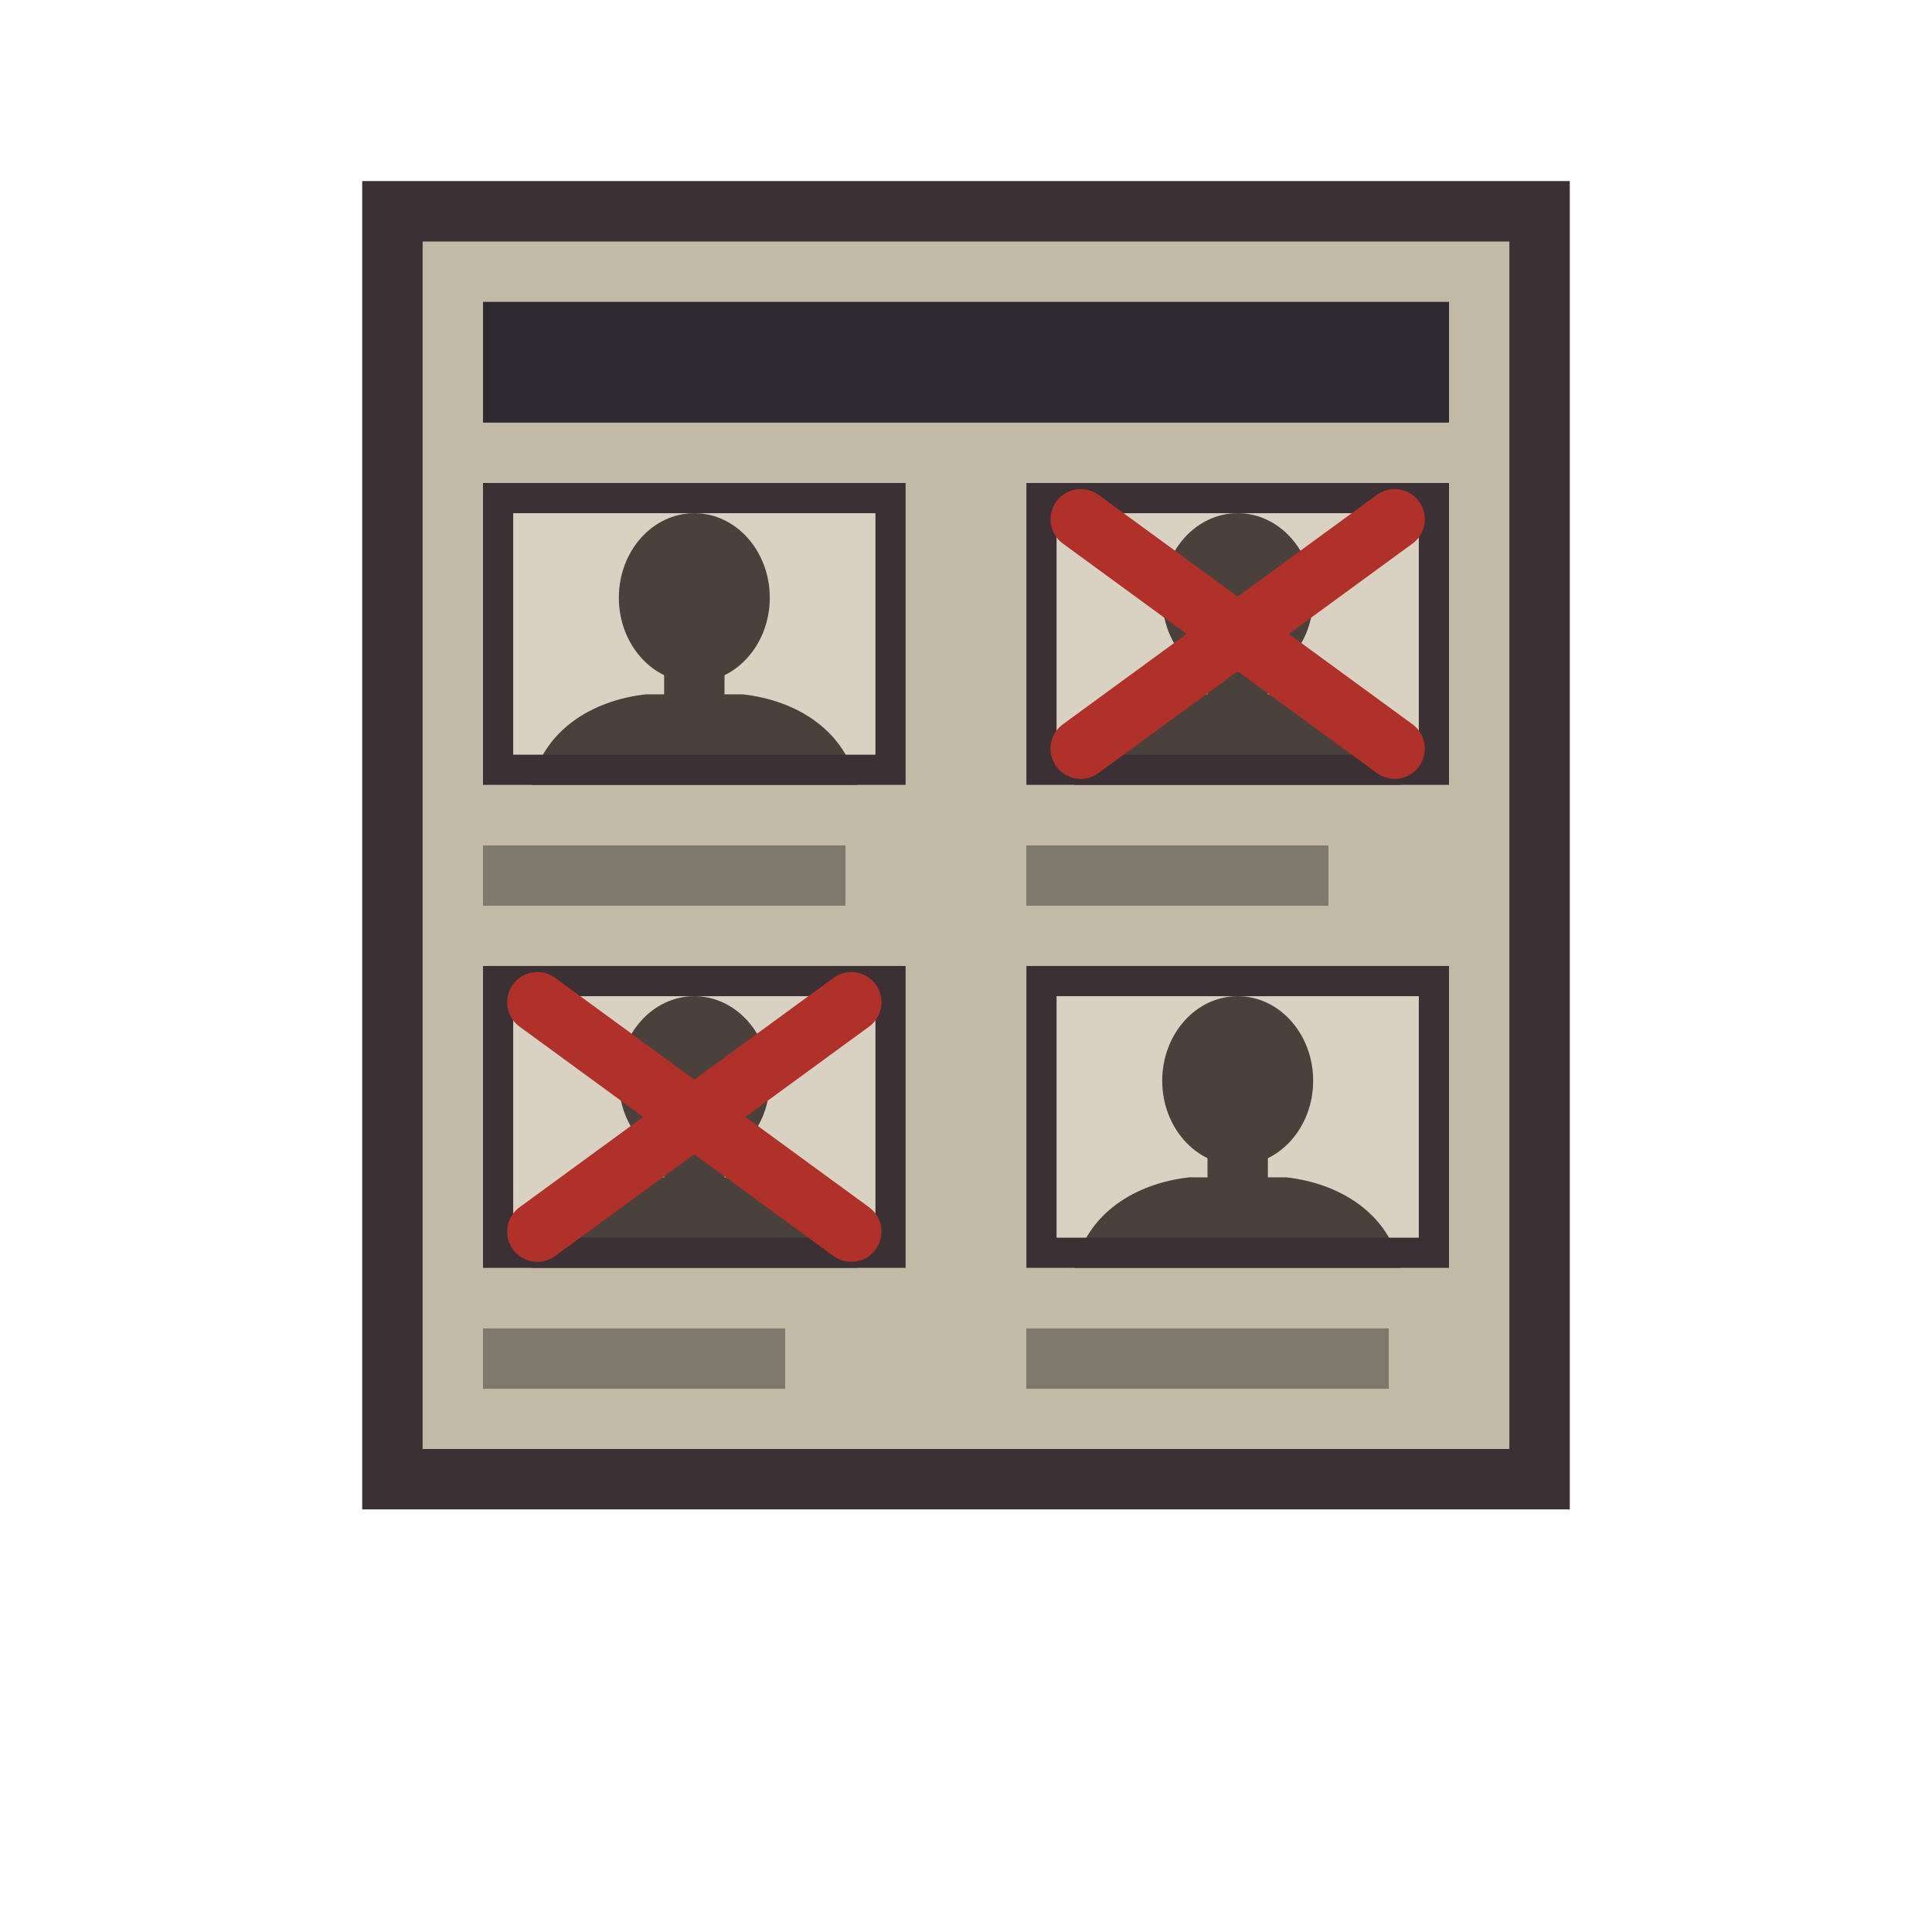
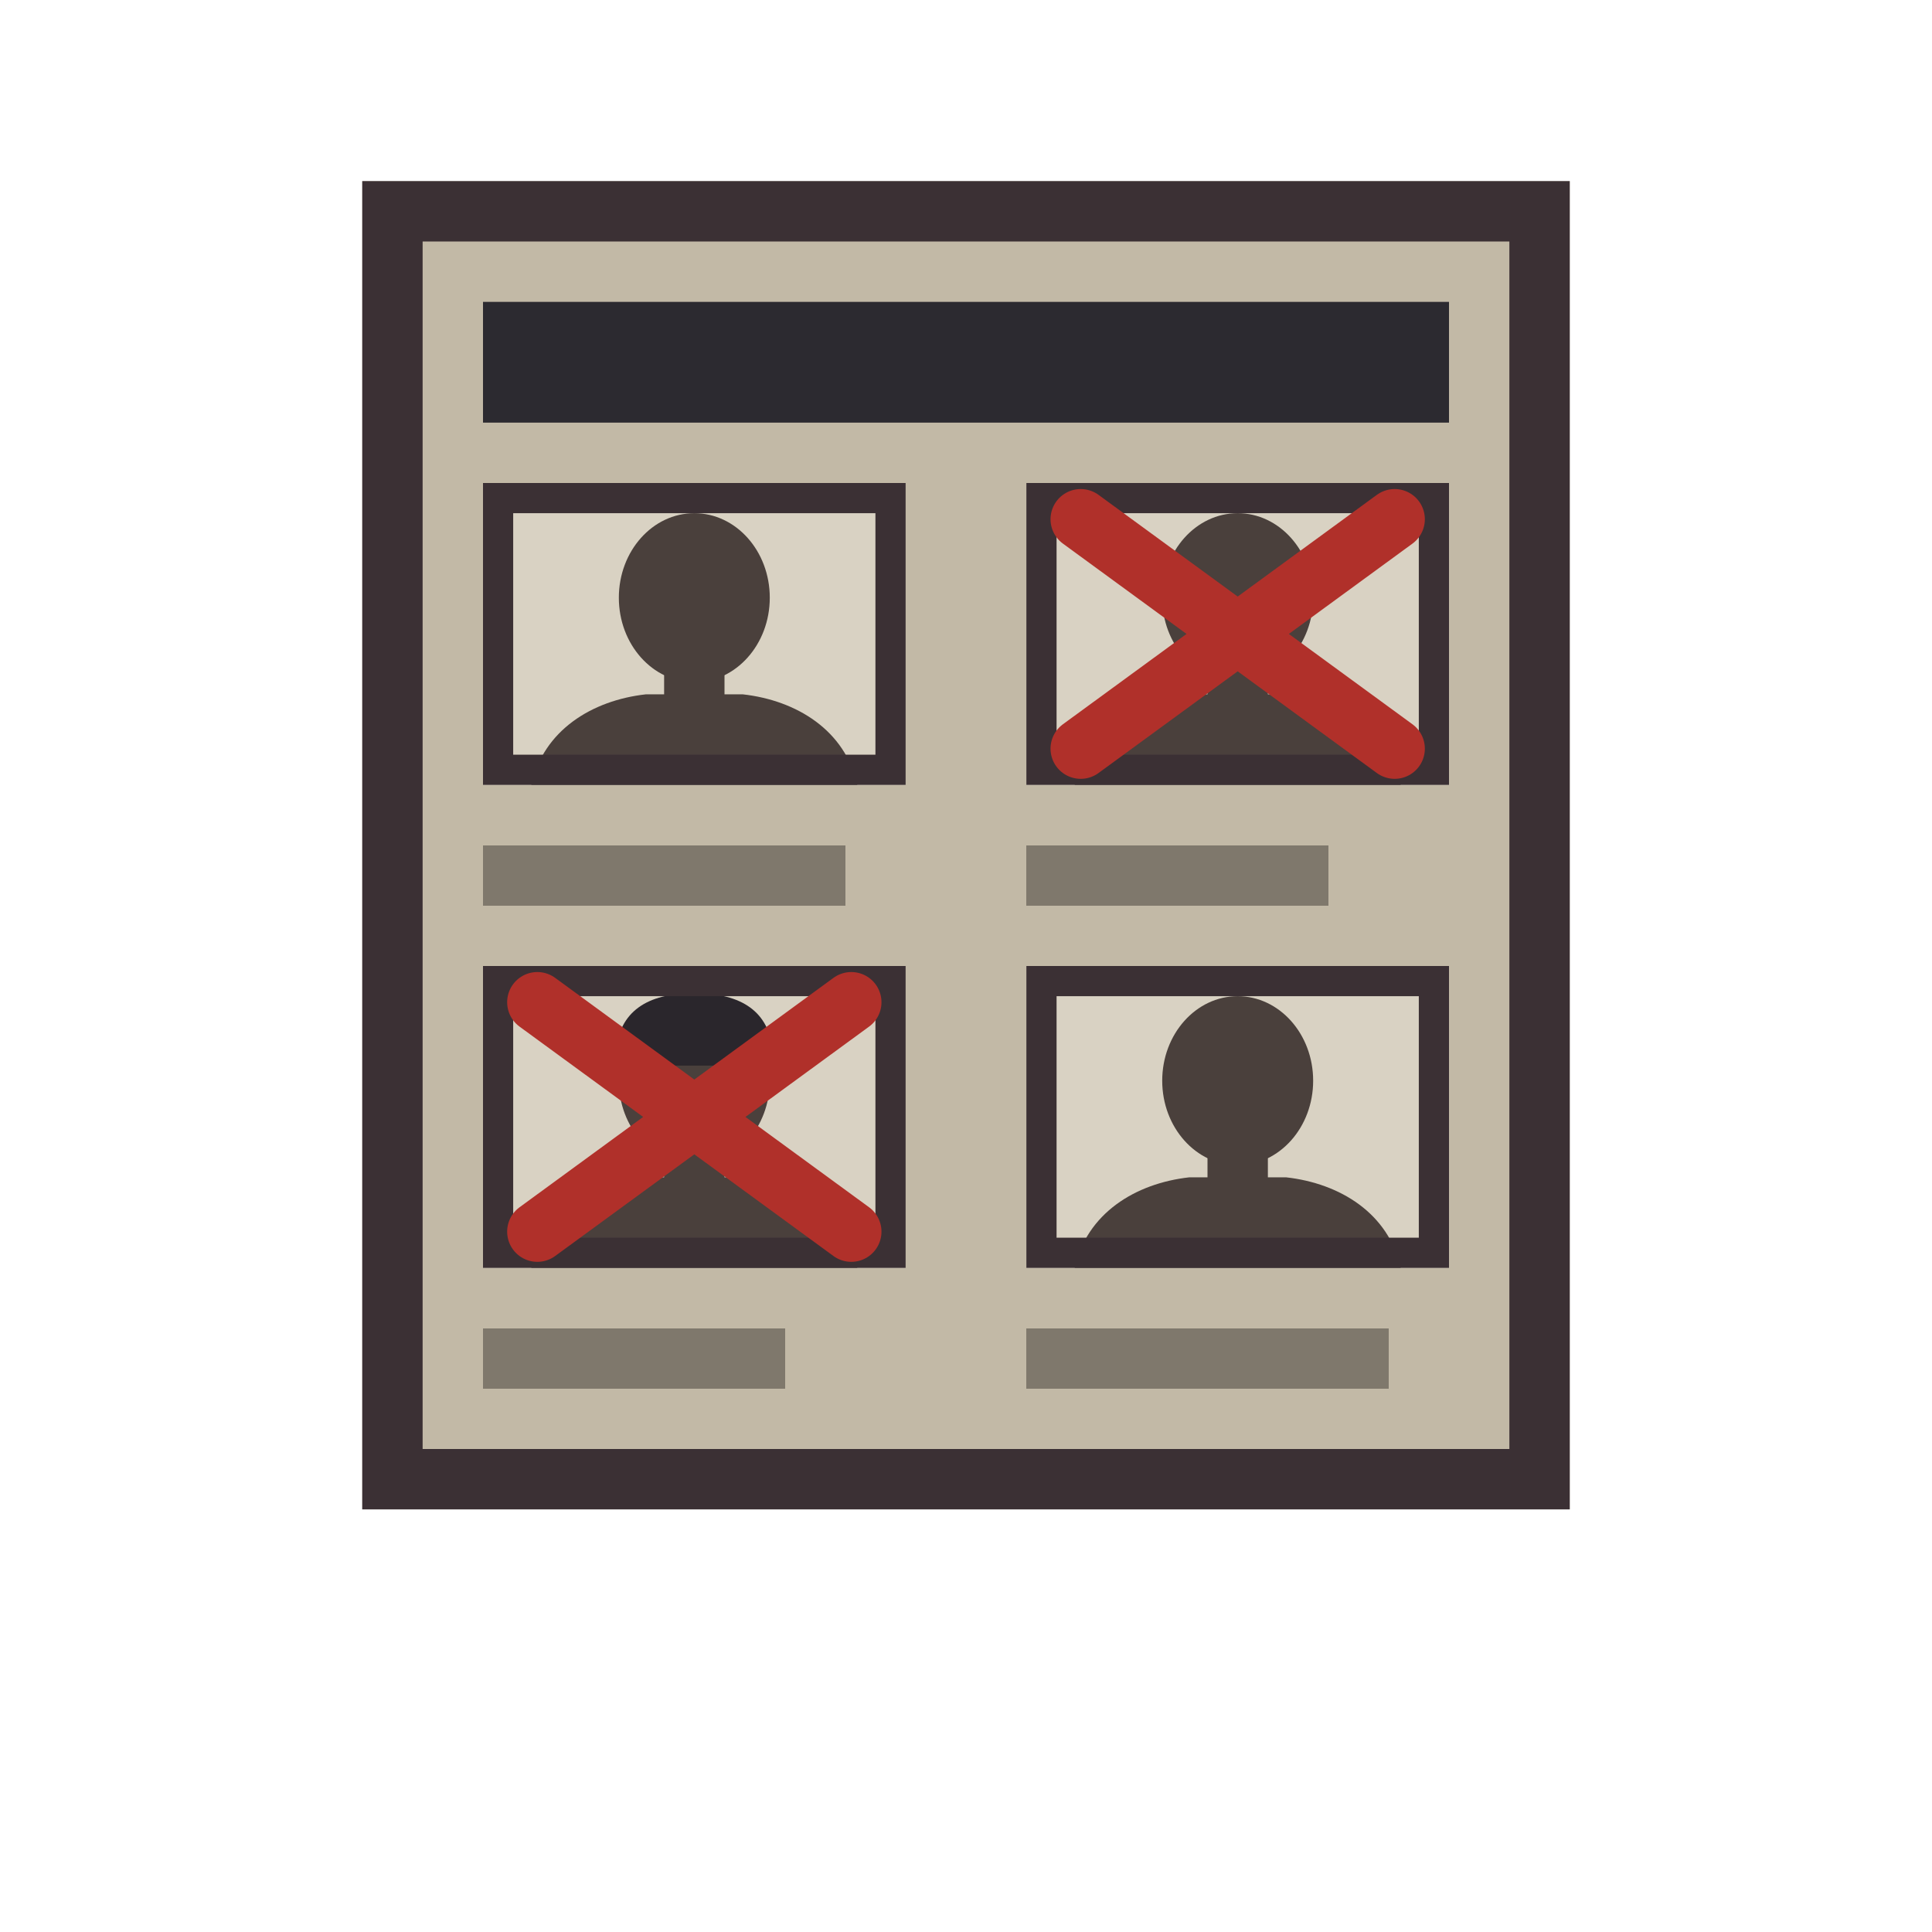
<svg xmlns="http://www.w3.org/2000/svg" width="32" height="32" viewBox="0 0 32 32" shape-rendering="geometricPrecision">
  <rect x="6" y="3" width="20" height="22" fill="#c2b9a6" />
  <rect x="8" y="5" width="16" height="2" fill="#2c2a30" />
  <g transform="translate(8 8)">
    <rect width="7" height="5" fill="#d9d2c3" />
    <ellipse cx="3.5" cy="1.9" rx="1.25" ry="1.4" fill="#4a403c" />
    <rect x="3" y="3" width="1" height="0.7" fill="#4a403c" />
    <path d="M0.8 5C1 4.1 1.8 3.6 2.7 3.5L4.3 3.5C5.2 3.6 6 4.1 6.2 5Z" fill="#4a403c" />
    <rect x="0.25" y="0.25" width="6.5" height="4.5" fill="none" stroke="#3b3034" stroke-width="0.5" />
  </g>
  <g transform="translate(17 8)">
    <rect width="7" height="5" fill="#d9d2c3" />
    <ellipse cx="3.5" cy="1.9" rx="1.25" ry="1.4" fill="#4a403c" />
    <rect x="3" y="3" width="1" height="0.7" fill="#4a403c" />
    <path d="M0.8 5C1 4.1 1.8 3.6 2.7 3.5L4.3 3.5C5.2 3.6 6 4.1 6.2 5Z" fill="#4a403c" />
    <rect x="0.25" y="0.25" width="6.5" height="4.5" fill="none" stroke="#3b3034" stroke-width="0.5" />
    <path d="M0.9 0.6L6.1 4.4M6.1 0.6L0.9 4.4" stroke="#b0302a" stroke-width="1" stroke-linecap="round" />
  </g>
  <g id="neighbor_slot" transform="translate(8 16)">
    <rect width="7" height="5" fill="#d9d2c3" />
    <ellipse cx="3.5" cy="1.9" rx="1.25" ry="1.4" fill="#4a403c" />
+     <path d="M2.2 1.4 Q2.3 0.45 3.5 0.45 Q4.7 0.45 4.8 1.4 Z" fill="#2a262c" />
+     <rect x="1.7" y="1.2" width="3.6" height="0.45" fill="#2a262c" />
    <rect x="3" y="3" width="1" height="0.7" fill="#4a403c" />
    <path d="M0.8 5C1 4.1 1.8 3.6 2.7 3.5L4.3 3.5C5.2 3.6 6 4.1 6.2 5Z" fill="#4a403c" />
    <rect x="0.25" y="0.25" width="6.5" height="4.5" fill="none" stroke="#3b3034" stroke-width="0.5" />
    <path d="M0.9 0.6L6.1 4.4M6.1 0.6L0.9 4.4" stroke="#b0302a" stroke-width="1" stroke-linecap="round" />
  </g>
  <g transform="translate(17 16)">
    <rect width="7" height="5" fill="#d9d2c3" />
    <ellipse cx="3.5" cy="1.9" rx="1.25" ry="1.4" fill="#4a403c" />
    <rect x="3" y="3" width="1" height="0.7" fill="#4a403c" />
    <path d="M0.8 5C1 4.1 1.8 3.6 2.7 3.5L4.3 3.5C5.2 3.6 6 4.1 6.2 5Z" fill="#4a403c" />
    <rect x="0.25" y="0.25" width="6.5" height="4.5" fill="none" stroke="#3b3034" stroke-width="0.5" />
  </g>
  <g shape-rendering="crispEdges" fill="#7f786c">
    <rect x="8" y="14" width="6" height="1" />
    <rect x="17" y="14" width="5" height="1" />
    <rect x="8" y="22" width="5" height="1" />
    <rect x="17" y="22" width="6" height="1" />
  </g>
  <rect x="6.5" y="3.5" width="19" height="21" fill="none" stroke="#3b3034" stroke-width="1" />
</svg>
